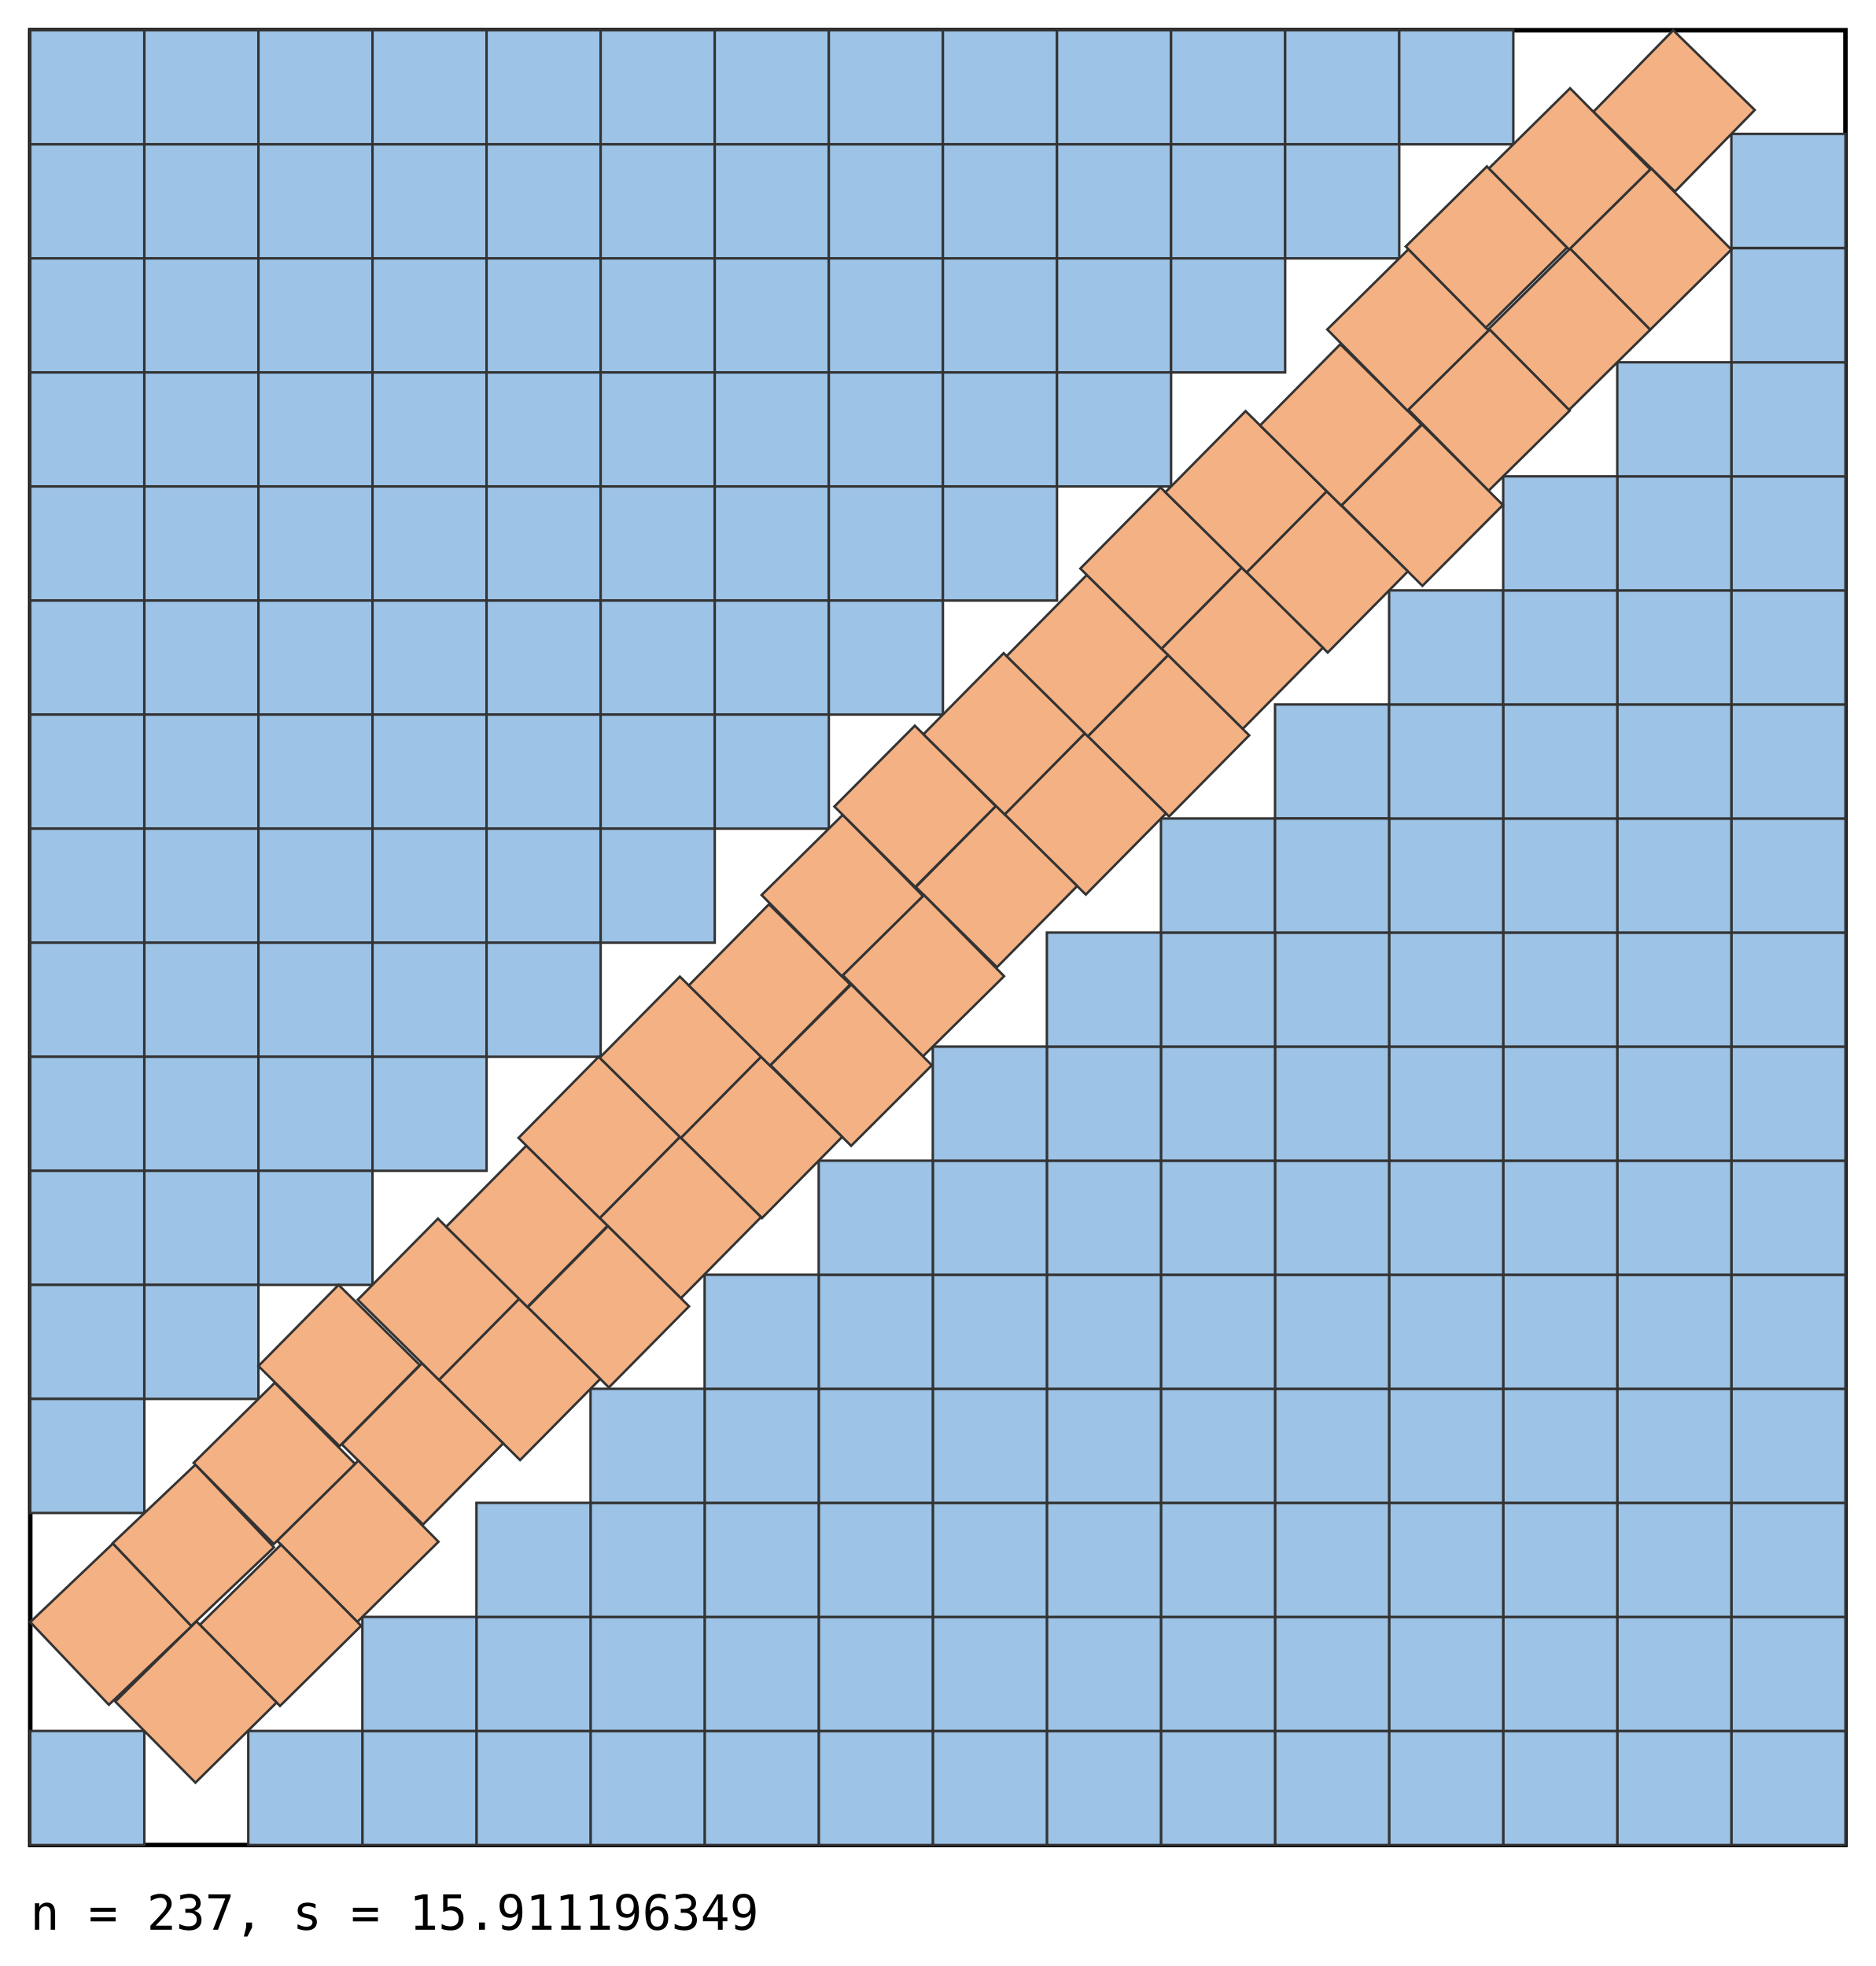
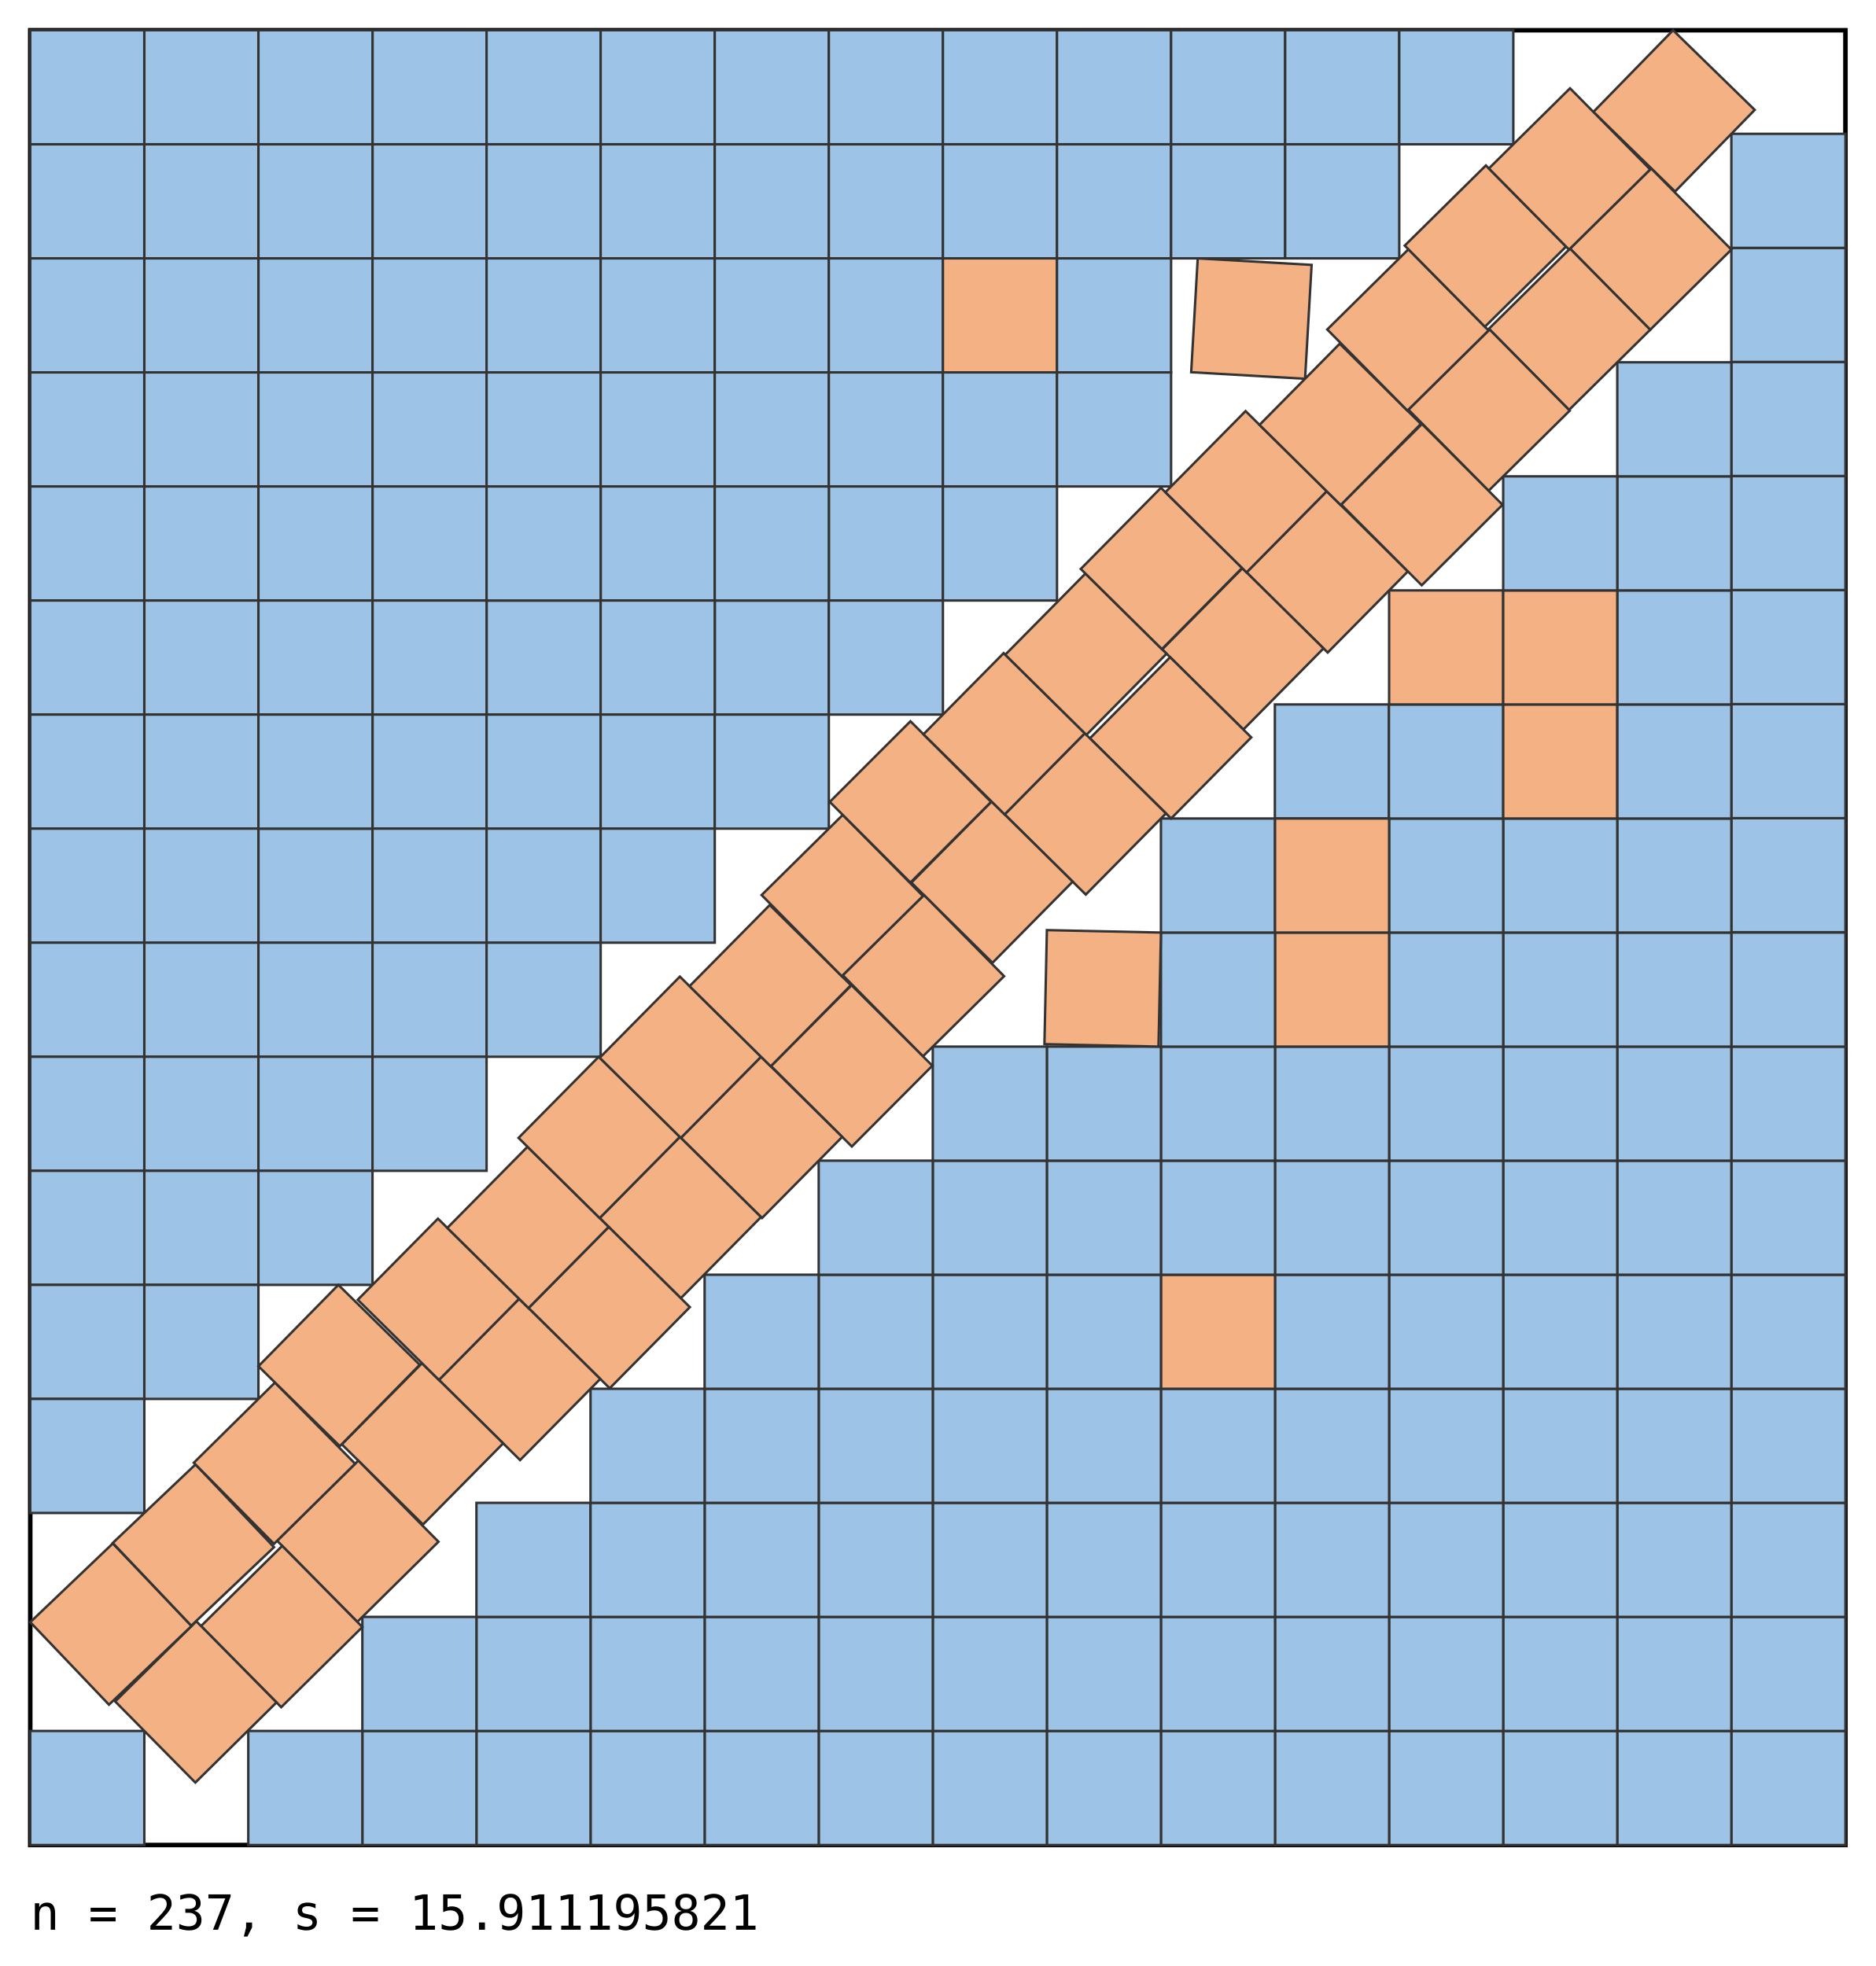
<svg xmlns="http://www.w3.org/2000/svg" width="620" height="650" viewBox="-10 -10 620 650">
  <rect x="0" y="0" width="600" height="600" fill="none" stroke="black" stroke-width="1.5" />
  <polygon points="0.000,37.709 37.709,37.709 37.709,0.000 0.000,0.000" fill="#9dc3e6" stroke="#333" stroke-width="0.8" />
  <polygon points="37.709,37.709 75.419,37.709 75.419,0.000 37.709,0.000" fill="#9dc3e6" stroke="#333" stroke-width="0.8" />
-   <polygon points="75.419,37.709 113.128,37.709 113.128,0.000 75.419,0.000" fill="#9dc3e6" stroke="#333" stroke-width="0.8" />
+   <polygon points="75.419,113.128 113.128,113.128 113.128,75.419 75.419,75.419" fill="#9dc3e6" stroke="#333" stroke-width="0.8" />
  <polygon points="113.128,37.709 150.837,37.709 150.837,0.000 113.128,0.000" fill="#9dc3e6" stroke="#333" stroke-width="0.8" />
  <polygon points="150.837,37.709 188.546,37.709 188.546,0.000 150.837,0.000" fill="#9dc3e6" stroke="#333" stroke-width="0.8" />
  <polygon points="188.546,37.709 226.256,37.709 226.256,0.000 188.546,0.000" fill="#9dc3e6" stroke="#333" stroke-width="0.8" />
  <polygon points="226.256,37.709 263.965,37.709 263.965,0.000 226.256,0.000" fill="#9dc3e6" stroke="#333" stroke-width="0.8" />
  <polygon points="263.965,37.709 301.674,37.709 301.674,0.000 263.965,0.000" fill="#9dc3e6" stroke="#333" stroke-width="0.8" />
  <polygon points="301.674,37.709 339.384,37.709 339.384,0.000 301.674,0.000" fill="#9dc3e6" stroke="#333" stroke-width="0.8" />
  <polygon points="339.384,37.709 377.093,37.709 377.093,0.000 339.384,0.000" fill="#9dc3e6" stroke="#333" stroke-width="0.8" />
  <polygon points="377.093,37.709 414.802,37.709 414.802,0.000 377.093,0.000" fill="#9dc3e6" stroke="#333" stroke-width="0.8" />
  <polygon points="414.802,37.709 452.512,37.709 452.512,0.000 414.802,0.000" fill="#9dc3e6" stroke="#333" stroke-width="0.8" />
  <polygon points="452.512,37.709 490.221,37.709 490.221,0.000 452.512,0.000" fill="#9dc3e6" stroke="#333" stroke-width="0.8" />
  <polygon points="0.000,75.419 37.709,75.419 37.709,37.709 0.000,37.709" fill="#9dc3e6" stroke="#333" stroke-width="0.8" />
  <polygon points="37.709,75.419 75.419,75.419 75.419,37.709 37.709,37.709" fill="#9dc3e6" stroke="#333" stroke-width="0.8" />
-   <polygon points="75.419,75.419 113.128,75.419 113.128,37.709 75.419,37.709" fill="#9dc3e6" stroke="#333" stroke-width="0.8" />
+   <polygon points="75.419,37.709 113.128,37.709 113.128,0.000 75.419,0.000" fill="#9dc3e6" stroke="#333" stroke-width="0.8" />
  <polygon points="113.128,75.419 150.837,75.419 150.837,37.709 113.128,37.709" fill="#9dc3e6" stroke="#333" stroke-width="0.8" />
  <polygon points="150.837,75.419 188.546,75.419 188.546,37.709 150.837,37.709" fill="#9dc3e6" stroke="#333" stroke-width="0.8" />
  <polygon points="188.546,75.419 226.256,75.419 226.256,37.709 188.546,37.709" fill="#9dc3e6" stroke="#333" stroke-width="0.8" />
  <polygon points="226.256,75.419 263.965,75.419 263.965,37.709 226.256,37.709" fill="#9dc3e6" stroke="#333" stroke-width="0.8" />
  <polygon points="263.965,75.419 301.674,75.419 301.674,37.709 263.965,37.709" fill="#9dc3e6" stroke="#333" stroke-width="0.8" />
  <polygon points="301.674,75.419 339.384,75.419 339.384,37.709 301.674,37.709" fill="#9dc3e6" stroke="#333" stroke-width="0.8" />
  <polygon points="339.384,75.419 377.093,75.419 377.093,37.709 339.384,37.709" fill="#9dc3e6" stroke="#333" stroke-width="0.8" />
  <polygon points="377.093,75.419 414.802,75.419 414.802,37.709 377.093,37.709" fill="#9dc3e6" stroke="#333" stroke-width="0.8" />
  <polygon points="414.802,75.419 452.512,75.419 452.512,37.709 414.802,37.709" fill="#9dc3e6" stroke="#333" stroke-width="0.8" />
  <polygon points="0.000,113.128 37.709,113.128 37.709,75.419 0.000,75.419" fill="#9dc3e6" stroke="#333" stroke-width="0.8" />
  <polygon points="37.709,113.128 75.419,113.128 75.419,75.419 37.709,75.419" fill="#9dc3e6" stroke="#333" stroke-width="0.8" />
-   <polygon points="75.419,113.128 113.128,113.128 113.128,75.419 75.419,75.419" fill="#9dc3e6" stroke="#333" stroke-width="0.8" />
+   <polygon points="75.419,75.419 113.128,75.419 113.128,37.709 75.419,37.709" fill="#9dc3e6" stroke="#333" stroke-width="0.8" />
  <polygon points="113.128,113.128 150.837,113.128 150.837,75.419 113.128,75.419" fill="#9dc3e6" stroke="#333" stroke-width="0.8" />
  <polygon points="150.837,113.128 188.546,113.128 188.546,75.419 150.837,75.419" fill="#9dc3e6" stroke="#333" stroke-width="0.8" />
  <polygon points="188.546,113.128 226.256,113.128 226.256,75.419 188.546,75.419" fill="#9dc3e6" stroke="#333" stroke-width="0.8" />
  <polygon points="226.256,113.128 263.965,113.128 263.965,75.419 226.256,75.419" fill="#9dc3e6" stroke="#333" stroke-width="0.8" />
  <polygon points="263.965,113.128 301.674,113.128 301.674,75.419 263.965,75.419" fill="#9dc3e6" stroke="#333" stroke-width="0.8" />
-   <polygon points="301.674,113.128 339.384,113.128 339.384,75.419 301.674,75.419" fill="#9dc3e6" stroke="#333" stroke-width="0.8" />
+   <polygon points="301.674,113.128 339.384,113.128 339.384,75.419 301.674,75.419" fill="#f4b183" stroke="#333" stroke-width="0.8" />
  <polygon points="339.384,113.128 377.093,113.128 377.093,75.419 339.384,75.419" fill="#9dc3e6" stroke="#333" stroke-width="0.8" />
-   <polygon points="377.093,113.128 414.802,113.128 414.802,75.419 377.093,75.419" fill="#9dc3e6" stroke="#333" stroke-width="0.8" />
+   <polygon points="383.737,113.066 421.384,115.228 423.546,77.581 385.899,75.419" fill="#f4b183" stroke="#333" stroke-width="0.8" />
  <polygon points="0.000,150.837 37.709,150.837 37.709,113.128 0.000,113.128" fill="#9dc3e6" stroke="#333" stroke-width="0.8" />
  <polygon points="37.709,150.837 75.419,150.837 75.419,113.128 37.709,113.128" fill="#9dc3e6" stroke="#333" stroke-width="0.8" />
  <polygon points="75.419,150.837 113.128,150.837 113.128,113.128 75.419,113.128" fill="#9dc3e6" stroke="#333" stroke-width="0.8" />
  <polygon points="113.128,150.837 150.837,150.837 150.837,113.128 113.128,113.128" fill="#9dc3e6" stroke="#333" stroke-width="0.8" />
  <polygon points="150.837,150.837 188.546,150.837 188.546,113.128 150.837,113.128" fill="#9dc3e6" stroke="#333" stroke-width="0.8" />
  <polygon points="188.546,150.837 226.256,150.837 226.256,113.128 188.546,113.128" fill="#9dc3e6" stroke="#333" stroke-width="0.8" />
  <polygon points="226.256,150.837 263.965,150.837 263.965,113.128 226.256,113.128" fill="#9dc3e6" stroke="#333" stroke-width="0.8" />
  <polygon points="263.965,150.837 301.674,150.837 301.674,113.128 263.965,113.128" fill="#9dc3e6" stroke="#333" stroke-width="0.8" />
  <polygon points="301.674,150.837 339.384,150.837 339.384,113.128 301.674,113.128" fill="#9dc3e6" stroke="#333" stroke-width="0.8" />
  <polygon points="339.384,150.837 377.093,150.837 377.093,113.128 339.384,113.128" fill="#9dc3e6" stroke="#333" stroke-width="0.8" />
  <polygon points="0.000,188.546 37.709,188.546 37.709,150.837 0.000,150.837" fill="#9dc3e6" stroke="#333" stroke-width="0.8" />
  <polygon points="37.709,188.546 75.419,188.546 75.419,150.837 37.709,150.837" fill="#9dc3e6" stroke="#333" stroke-width="0.8" />
-   <polygon points="75.419,188.546 113.128,188.546 113.128,150.837 75.419,150.837" fill="#9dc3e6" stroke="#333" stroke-width="0.8" />
+   <polygon points="75.419,301.674 113.128,301.674 113.128,263.965 75.419,263.965" fill="#9dc3e6" stroke="#333" stroke-width="0.8" />
  <polygon points="113.128,188.546 150.837,188.546 150.837,150.837 113.128,150.837" fill="#9dc3e6" stroke="#333" stroke-width="0.8" />
-   <polygon points="150.837,188.546 188.546,188.546 188.546,150.837 150.837,150.837" fill="#9dc3e6" stroke="#333" stroke-width="0.8" />
+   <polygon points="150.837,226.256 188.546,226.256 188.546,188.546 150.837,188.546" fill="#9dc3e6" stroke="#333" stroke-width="0.8" />
  <polygon points="188.546,188.546 226.256,188.546 226.256,150.837 188.546,150.837" fill="#9dc3e6" stroke="#333" stroke-width="0.8" />
-   <polygon points="226.256,188.546 263.965,188.546 263.965,150.837 226.256,150.837" fill="#9dc3e6" stroke="#333" stroke-width="0.8" />
+   <polygon points="226.256,226.256 263.965,226.256 263.965,188.546 226.256,188.546" fill="#9dc3e6" stroke="#333" stroke-width="0.8" />
  <polygon points="263.965,188.546 301.674,188.546 301.674,150.837 263.965,150.837" fill="#9dc3e6" stroke="#333" stroke-width="0.8" />
  <polygon points="301.674,188.546 339.384,188.546 339.384,150.837 301.674,150.837" fill="#9dc3e6" stroke="#333" stroke-width="0.8" />
  <polygon points="0.000,226.256 37.709,226.256 37.709,188.546 0.000,188.546" fill="#9dc3e6" stroke="#333" stroke-width="0.8" />
  <polygon points="37.709,226.256 75.419,226.256 75.419,188.546 37.709,188.546" fill="#9dc3e6" stroke="#333" stroke-width="0.8" />
-   <polygon points="75.419,226.256 113.128,226.256 113.128,188.546 75.419,188.546" fill="#9dc3e6" stroke="#333" stroke-width="0.8" />
+   <polygon points="75.419,188.546 113.128,188.546 113.128,150.837 75.419,150.837" fill="#9dc3e6" stroke="#333" stroke-width="0.8" />
  <polygon points="113.128,226.256 150.837,226.256 150.837,188.546 113.128,188.546" fill="#9dc3e6" stroke="#333" stroke-width="0.8" />
-   <polygon points="150.837,226.256 188.546,226.256 188.546,188.546 150.837,188.546" fill="#9dc3e6" stroke="#333" stroke-width="0.8" />
+   <polygon points="150.837,188.546 188.546,188.546 188.546,150.837 150.837,150.837" fill="#9dc3e6" stroke="#333" stroke-width="0.8" />
  <polygon points="188.546,226.256 226.256,226.256 226.256,188.546 188.546,188.546" fill="#9dc3e6" stroke="#333" stroke-width="0.8" />
-   <polygon points="226.256,226.256 263.965,226.256 263.965,188.546 226.256,188.546" fill="#9dc3e6" stroke="#333" stroke-width="0.8" />
+   <polygon points="226.256,188.546 263.965,188.546 263.965,150.837 226.256,150.837" fill="#9dc3e6" stroke="#333" stroke-width="0.8" />
  <polygon points="263.965,226.256 301.674,226.256 301.674,188.546 263.965,188.546" fill="#9dc3e6" stroke="#333" stroke-width="0.8" />
  <polygon points="0.000,263.965 37.709,263.965 37.709,226.256 0.000,226.256" fill="#9dc3e6" stroke="#333" stroke-width="0.8" />
  <polygon points="37.709,263.965 75.419,263.965 75.419,226.256 37.709,226.256" fill="#9dc3e6" stroke="#333" stroke-width="0.8" />
-   <polygon points="75.419,263.965 113.128,263.965 113.128,226.256 75.419,226.256" fill="#9dc3e6" stroke="#333" stroke-width="0.8" />
+   <polygon points="75.419,226.256 113.128,226.256 113.128,188.546 75.419,188.546" fill="#9dc3e6" stroke="#333" stroke-width="0.8" />
  <polygon points="113.128,263.965 150.837,263.965 150.837,226.256 113.128,226.256" fill="#9dc3e6" stroke="#333" stroke-width="0.8" />
  <polygon points="150.837,263.965 188.546,263.965 188.546,226.256 150.837,226.256" fill="#9dc3e6" stroke="#333" stroke-width="0.8" />
  <polygon points="188.546,263.965 226.256,263.965 226.256,226.256 188.546,226.256" fill="#9dc3e6" stroke="#333" stroke-width="0.8" />
  <polygon points="226.256,263.965 263.965,263.965 263.965,226.256 226.256,226.256" fill="#9dc3e6" stroke="#333" stroke-width="0.8" />
  <polygon points="0.000,301.674 37.709,301.674 37.709,263.965 0.000,263.965" fill="#9dc3e6" stroke="#333" stroke-width="0.8" />
  <polygon points="37.709,301.674 75.419,301.674 75.419,263.965 37.709,263.965" fill="#9dc3e6" stroke="#333" stroke-width="0.8" />
-   <polygon points="75.419,301.674 113.128,301.674 113.128,263.965 75.419,263.965" fill="#9dc3e6" stroke="#333" stroke-width="0.8" />
+   <polygon points="75.419,263.965 113.128,263.965 113.128,226.256 75.419,226.256" fill="#9dc3e6" stroke="#333" stroke-width="0.8" />
  <polygon points="113.128,301.674 150.837,301.674 150.837,263.965 113.128,263.965" fill="#9dc3e6" stroke="#333" stroke-width="0.8" />
  <polygon points="150.837,301.674 188.546,301.674 188.546,263.965 150.837,263.965" fill="#9dc3e6" stroke="#333" stroke-width="0.8" />
  <polygon points="188.546,301.674 226.256,301.674 226.256,263.965 188.546,263.965" fill="#9dc3e6" stroke="#333" stroke-width="0.8" />
  <polygon points="0.000,339.384 37.709,339.384 37.709,301.674 0.000,301.674" fill="#9dc3e6" stroke="#333" stroke-width="0.8" />
  <polygon points="37.709,339.384 75.419,339.384 75.419,301.674 37.709,301.674" fill="#9dc3e6" stroke="#333" stroke-width="0.8" />
  <polygon points="75.419,339.384 113.128,339.384 113.128,301.674 75.419,301.674" fill="#9dc3e6" stroke="#333" stroke-width="0.8" />
  <polygon points="113.128,339.384 150.837,339.384 150.837,301.674 113.128,301.674" fill="#9dc3e6" stroke="#333" stroke-width="0.8" />
  <polygon points="150.837,339.384 188.546,339.384 188.546,301.674 150.837,301.674" fill="#9dc3e6" stroke="#333" stroke-width="0.8" />
  <polygon points="0.000,377.093 37.709,377.093 37.709,339.384 0.000,339.384" fill="#9dc3e6" stroke="#333" stroke-width="0.8" />
  <polygon points="37.709,377.093 75.419,377.093 75.419,339.384 37.709,339.384" fill="#9dc3e6" stroke="#333" stroke-width="0.8" />
  <polygon points="75.419,377.093 113.128,377.093 113.128,339.384 75.419,339.384" fill="#9dc3e6" stroke="#333" stroke-width="0.8" />
  <polygon points="113.128,377.093 150.837,377.093 150.837,339.384 113.128,339.384" fill="#9dc3e6" stroke="#333" stroke-width="0.8" />
  <polygon points="0.000,414.802 37.709,414.802 37.709,377.093 0.000,377.093" fill="#9dc3e6" stroke="#333" stroke-width="0.8" />
  <polygon points="37.709,414.802 75.419,414.802 75.419,377.093 37.709,377.093" fill="#9dc3e6" stroke="#333" stroke-width="0.8" />
  <polygon points="75.419,414.802 113.128,414.802 113.128,377.093 75.419,377.093" fill="#9dc3e6" stroke="#333" stroke-width="0.8" />
  <polygon points="0.000,452.512 37.709,452.512 37.709,414.802 0.000,414.802" fill="#9dc3e6" stroke="#333" stroke-width="0.8" />
  <polygon points="37.709,452.512 75.419,452.512 75.419,414.802 37.709,414.802" fill="#9dc3e6" stroke="#333" stroke-width="0.8" />
  <polygon points="0.000,490.221 37.709,490.221 37.709,452.512 0.000,452.512" fill="#9dc3e6" stroke="#333" stroke-width="0.8" />
  <polygon points="562.291,600.000 600.000,600.000 600.000,562.291 562.291,562.291" fill="#9dc3e6" stroke="#333" stroke-width="0.8" />
  <polygon points="524.581,600.000 562.291,600.000 562.291,562.291 524.581,562.291" fill="#9dc3e6" stroke="#333" stroke-width="0.8" />
  <polygon points="486.872,600.000 524.581,600.000 524.581,562.291 486.872,562.291" fill="#9dc3e6" stroke="#333" stroke-width="0.8" />
  <polygon points="449.163,600.000 486.872,600.000 486.872,562.291 449.163,562.291" fill="#9dc3e6" stroke="#333" stroke-width="0.8" />
  <polygon points="411.454,600.000 449.163,600.000 449.163,562.291 411.454,562.291" fill="#9dc3e6" stroke="#333" stroke-width="0.8" />
  <polygon points="373.744,600.000 411.454,600.000 411.454,562.291 373.744,562.291" fill="#9dc3e6" stroke="#333" stroke-width="0.8" />
  <polygon points="336.035,600.000 373.744,600.000 373.744,562.291 336.035,562.291" fill="#9dc3e6" stroke="#333" stroke-width="0.8" />
  <polygon points="298.326,600.000 336.035,600.000 336.035,562.291 298.326,562.291" fill="#9dc3e6" stroke="#333" stroke-width="0.8" />
  <polygon points="260.616,600.000 298.326,600.000 298.326,562.291 260.616,562.291" fill="#9dc3e6" stroke="#333" stroke-width="0.8" />
  <polygon points="222.907,600.000 260.616,600.000 260.616,562.291 222.907,562.291" fill="#9dc3e6" stroke="#333" stroke-width="0.8" />
  <polygon points="185.198,600.000 222.907,600.000 222.907,562.291 185.198,562.291" fill="#9dc3e6" stroke="#333" stroke-width="0.8" />
  <polygon points="147.488,600.000 185.198,600.000 185.198,562.291 147.488,562.291" fill="#9dc3e6" stroke="#333" stroke-width="0.8" />
  <polygon points="109.779,600.000 147.488,600.000 147.488,562.291 109.779,562.291" fill="#9dc3e6" stroke="#333" stroke-width="0.8" />
  <polygon points="72.070,600.000 109.779,600.000 109.779,562.291 72.070,562.291" fill="#9dc3e6" stroke="#333" stroke-width="0.8" />
  <polygon points="562.291,562.291 600.000,562.291 600.000,524.581 562.291,524.581" fill="#9dc3e6" stroke="#333" stroke-width="0.8" />
  <polygon points="524.581,562.291 562.291,562.291 562.291,524.581 524.581,524.581" fill="#9dc3e6" stroke="#333" stroke-width="0.8" />
  <polygon points="486.872,562.291 524.581,562.291 524.581,524.581 486.872,524.581" fill="#9dc3e6" stroke="#333" stroke-width="0.8" />
  <polygon points="449.163,562.291 486.872,562.291 486.872,524.581 449.163,524.581" fill="#9dc3e6" stroke="#333" stroke-width="0.8" />
  <polygon points="411.454,562.291 449.163,562.291 449.163,524.581 411.454,524.581" fill="#9dc3e6" stroke="#333" stroke-width="0.8" />
  <polygon points="373.744,562.291 411.454,562.291 411.454,524.581 373.744,524.581" fill="#9dc3e6" stroke="#333" stroke-width="0.8" />
  <polygon points="336.035,562.291 373.744,562.291 373.744,524.581 336.035,524.581" fill="#9dc3e6" stroke="#333" stroke-width="0.8" />
  <polygon points="298.326,562.291 336.035,562.291 336.035,524.581 298.326,524.581" fill="#9dc3e6" stroke="#333" stroke-width="0.8" />
  <polygon points="260.616,562.291 298.326,562.291 298.326,524.581 260.616,524.581" fill="#9dc3e6" stroke="#333" stroke-width="0.8" />
  <polygon points="222.907,562.291 260.616,562.291 260.616,524.581 222.907,524.581" fill="#9dc3e6" stroke="#333" stroke-width="0.8" />
  <polygon points="185.198,562.291 222.907,562.291 222.907,524.581 185.198,524.581" fill="#9dc3e6" stroke="#333" stroke-width="0.8" />
  <polygon points="147.488,562.291 185.198,562.291 185.198,524.581 147.488,524.581" fill="#9dc3e6" stroke="#333" stroke-width="0.8" />
  <polygon points="109.779,562.291 147.488,562.291 147.488,524.581 109.779,524.581" fill="#9dc3e6" stroke="#333" stroke-width="0.8" />
  <polygon points="562.291,524.581 600.000,524.581 600.000,486.872 562.291,486.872" fill="#9dc3e6" stroke="#333" stroke-width="0.8" />
  <polygon points="524.581,524.581 562.291,524.581 562.291,486.872 524.581,486.872" fill="#9dc3e6" stroke="#333" stroke-width="0.8" />
  <polygon points="486.872,524.581 524.581,524.581 524.581,486.872 486.872,486.872" fill="#9dc3e6" stroke="#333" stroke-width="0.8" />
  <polygon points="449.163,524.581 486.872,524.581 486.872,486.872 449.163,486.872" fill="#9dc3e6" stroke="#333" stroke-width="0.8" />
+   <polygon points="147.488,524.581 185.198,524.581 185.198,486.872 147.488,486.872" fill="#9dc3e6" stroke="#333" stroke-width="0.8" />
  <polygon points="411.454,524.581 449.163,524.581 449.163,486.872 411.454,486.872" fill="#9dc3e6" stroke="#333" stroke-width="0.8" />
  <polygon points="373.744,524.581 411.454,524.581 411.454,486.872 373.744,486.872" fill="#9dc3e6" stroke="#333" stroke-width="0.8" />
  <polygon points="336.035,524.581 373.744,524.581 373.744,486.872 336.035,486.872" fill="#9dc3e6" stroke="#333" stroke-width="0.8" />
  <polygon points="298.326,524.581 336.035,524.581 336.035,486.872 298.326,486.872" fill="#9dc3e6" stroke="#333" stroke-width="0.8" />
  <polygon points="260.616,524.581 298.326,524.581 298.326,486.872 260.616,486.872" fill="#9dc3e6" stroke="#333" stroke-width="0.8" />
  <polygon points="222.907,524.581 260.616,524.581 260.616,486.872 222.907,486.872" fill="#9dc3e6" stroke="#333" stroke-width="0.8" />
  <polygon points="185.198,524.581 222.907,524.581 222.907,486.872 185.198,486.872" fill="#9dc3e6" stroke="#333" stroke-width="0.8" />
-   <polygon points="147.488,524.581 185.198,524.581 185.198,486.872 147.488,486.872" fill="#9dc3e6" stroke="#333" stroke-width="0.8" />
  <polygon points="562.291,486.872 600.000,486.872 600.000,449.163 562.291,449.163" fill="#9dc3e6" stroke="#333" stroke-width="0.8" />
  <polygon points="524.581,486.872 562.291,486.872 562.291,449.163 524.581,449.163" fill="#9dc3e6" stroke="#333" stroke-width="0.8" />
  <polygon points="486.872,486.872 524.581,486.872 524.581,449.163 486.872,449.163" fill="#9dc3e6" stroke="#333" stroke-width="0.8" />
  <polygon points="449.163,486.872 486.872,486.872 486.872,449.163 449.163,449.163" fill="#9dc3e6" stroke="#333" stroke-width="0.8" />
  <polygon points="411.454,486.872 449.163,486.872 449.163,449.163 411.454,449.163" fill="#9dc3e6" stroke="#333" stroke-width="0.8" />
  <polygon points="373.744,486.872 411.454,486.872 411.454,449.163 373.744,449.163" fill="#9dc3e6" stroke="#333" stroke-width="0.8" />
  <polygon points="336.035,486.872 373.744,486.872 373.744,449.163 336.035,449.163" fill="#9dc3e6" stroke="#333" stroke-width="0.8" />
  <polygon points="298.326,486.872 336.035,486.872 336.035,449.163 298.326,449.163" fill="#9dc3e6" stroke="#333" stroke-width="0.8" />
  <polygon points="260.616,486.872 298.326,486.872 298.326,449.163 260.616,449.163" fill="#9dc3e6" stroke="#333" stroke-width="0.8" />
  <polygon points="222.907,486.872 260.616,486.872 260.616,449.163 222.907,449.163" fill="#9dc3e6" stroke="#333" stroke-width="0.8" />
  <polygon points="185.198,486.872 222.907,486.872 222.907,449.163 185.198,449.163" fill="#9dc3e6" stroke="#333" stroke-width="0.8" />
  <polygon points="562.291,449.163 600.000,449.163 600.000,411.454 562.291,411.454" fill="#9dc3e6" stroke="#333" stroke-width="0.8" />
  <polygon points="524.581,449.163 562.291,449.163 562.291,411.454 524.581,411.454" fill="#9dc3e6" stroke="#333" stroke-width="0.8" />
  <polygon points="486.872,449.163 524.581,449.163 524.581,411.454 486.872,411.454" fill="#9dc3e6" stroke="#333" stroke-width="0.8" />
  <polygon points="449.163,449.163 486.872,449.163 486.872,411.454 449.163,411.454" fill="#9dc3e6" stroke="#333" stroke-width="0.8" />
  <polygon points="411.454,449.163 449.163,449.163 449.163,411.454 411.454,411.454" fill="#9dc3e6" stroke="#333" stroke-width="0.8" />
-   <polygon points="373.744,449.163 411.454,449.163 411.454,411.454 373.744,411.454" fill="#9dc3e6" stroke="#333" stroke-width="0.8" />
+   <polygon points="373.744,449.163 411.454,449.163 411.454,411.454 373.744,411.454" fill="#f4b183" stroke="#333" stroke-width="0.8" />
  <polygon points="336.035,449.163 373.744,449.163 373.744,411.454 336.035,411.454" fill="#9dc3e6" stroke="#333" stroke-width="0.8" />
  <polygon points="298.326,449.163 336.035,449.163 336.035,411.454 298.326,411.454" fill="#9dc3e6" stroke="#333" stroke-width="0.8" />
  <polygon points="260.616,449.163 298.326,449.163 298.326,411.454 260.616,411.454" fill="#9dc3e6" stroke="#333" stroke-width="0.8" />
  <polygon points="222.907,449.163 260.616,449.163 260.616,411.454 222.907,411.454" fill="#9dc3e6" stroke="#333" stroke-width="0.8" />
  <polygon points="562.291,411.454 600.000,411.454 600.000,373.744 562.291,373.744" fill="#9dc3e6" stroke="#333" stroke-width="0.8" />
  <polygon points="524.581,411.454 562.291,411.454 562.291,373.744 524.581,373.744" fill="#9dc3e6" stroke="#333" stroke-width="0.8" />
  <polygon points="486.872,411.454 524.581,411.454 524.581,373.744 486.872,373.744" fill="#9dc3e6" stroke="#333" stroke-width="0.8" />
  <polygon points="449.163,411.454 486.872,411.454 486.872,373.744 449.163,373.744" fill="#9dc3e6" stroke="#333" stroke-width="0.8" />
  <polygon points="411.454,411.454 449.163,411.454 449.163,373.744 411.454,373.744" fill="#9dc3e6" stroke="#333" stroke-width="0.8" />
  <polygon points="373.744,411.454 411.454,411.454 411.454,373.744 373.744,373.744" fill="#9dc3e6" stroke="#333" stroke-width="0.8" />
  <polygon points="336.035,411.454 373.744,411.454 373.744,373.744 336.035,373.744" fill="#9dc3e6" stroke="#333" stroke-width="0.8" />
  <polygon points="298.326,411.454 336.035,411.454 336.035,373.744 298.326,373.744" fill="#9dc3e6" stroke="#333" stroke-width="0.8" />
  <polygon points="260.616,411.454 298.326,411.454 298.326,373.744 260.616,373.744" fill="#9dc3e6" stroke="#333" stroke-width="0.8" />
  <polygon points="562.291,373.744 600.000,373.744 600.000,336.035 562.291,336.035" fill="#9dc3e6" stroke="#333" stroke-width="0.8" />
  <polygon points="524.581,373.744 562.291,373.744 562.291,336.035 524.581,336.035" fill="#9dc3e6" stroke="#333" stroke-width="0.8" />
  <polygon points="486.872,373.744 524.581,373.744 524.581,336.035 486.872,336.035" fill="#9dc3e6" stroke="#333" stroke-width="0.8" />
  <polygon points="449.163,373.744 486.872,373.744 486.872,336.035 449.163,336.035" fill="#9dc3e6" stroke="#333" stroke-width="0.8" />
  <polygon points="411.454,373.744 449.163,373.744 449.163,336.035 411.454,336.035" fill="#9dc3e6" stroke="#333" stroke-width="0.8" />
  <polygon points="373.744,373.744 411.454,373.744 411.454,336.035 373.744,336.035" fill="#9dc3e6" stroke="#333" stroke-width="0.8" />
  <polygon points="336.035,373.744 373.744,373.744 373.744,336.035 336.035,336.035" fill="#9dc3e6" stroke="#333" stroke-width="0.8" />
  <polygon points="298.326,373.744 336.035,373.744 336.035,336.035 298.326,336.035" fill="#9dc3e6" stroke="#333" stroke-width="0.8" />
  <polygon points="562.291,336.035 600.000,336.035 600.000,298.326 562.291,298.326" fill="#9dc3e6" stroke="#333" stroke-width="0.8" />
  <polygon points="524.581,336.035 562.291,336.035 562.291,298.326 524.581,298.326" fill="#9dc3e6" stroke="#333" stroke-width="0.8" />
  <polygon points="486.872,336.035 524.581,336.035 524.581,298.326 486.872,298.326" fill="#9dc3e6" stroke="#333" stroke-width="0.8" />
  <polygon points="449.163,336.035 486.872,336.035 486.872,298.326 449.163,298.326" fill="#9dc3e6" stroke="#333" stroke-width="0.8" />
-   <polygon points="411.454,336.035 449.163,336.035 449.163,298.326 411.454,298.326" fill="#9dc3e6" stroke="#333" stroke-width="0.8" />
+   <polygon points="411.454,336.035 449.163,336.035 449.163,298.326 411.454,298.326" fill="#f4b183" stroke="#333" stroke-width="0.8" />
  <polygon points="373.744,336.035 411.454,336.035 411.454,298.326 373.744,298.326" fill="#9dc3e6" stroke="#333" stroke-width="0.8" />
-   <polygon points="336.035,336.035 373.744,336.035 373.744,298.326 336.035,298.326" fill="#9dc3e6" stroke="#333" stroke-width="0.8" />
-   <polygon points="562.291,298.326 600.000,298.326 600.000,260.616 562.291,260.616" fill="#9dc3e6" stroke="#333" stroke-width="0.8" />
+   <polygon points="335.231,335.214 372.932,336.026 373.744,298.326 336.044,297.513" fill="#f4b183" stroke="#333" stroke-width="0.8" />
+   <polygon points="562.291,298.211 600.000,298.211 600.000,260.502 562.291,260.502" fill="#9dc3e6" stroke="#333" stroke-width="0.8" />
  <polygon points="524.581,298.326 562.291,298.326 562.291,260.616 524.581,260.616" fill="#9dc3e6" stroke="#333" stroke-width="0.8" />
  <polygon points="486.872,298.326 524.581,298.326 524.581,260.616 486.872,260.616" fill="#9dc3e6" stroke="#333" stroke-width="0.8" />
  <polygon points="449.163,298.326 486.872,298.326 486.872,260.616 449.163,260.616" fill="#9dc3e6" stroke="#333" stroke-width="0.8" />
-   <polygon points="411.454,260.616 449.163,260.616 449.163,222.907 411.454,222.907" fill="#9dc3e6" stroke="#333" stroke-width="0.8" />
+   <polygon points="411.401,260.616 449.110,260.616 449.110,222.907 411.401,222.907" fill="#9dc3e6" stroke="#333" stroke-width="0.8" />
  <polygon points="373.744,298.326 411.454,298.326 411.454,260.616 373.744,260.616" fill="#9dc3e6" stroke="#333" stroke-width="0.8" />
-   <polygon points="562.291,260.616 600.000,260.616 600.000,222.907 562.291,222.907" fill="#9dc3e6" stroke="#333" stroke-width="0.8" />
+   <polygon points="562.291,260.502 600.000,260.502 600.000,222.793 562.291,222.793" fill="#9dc3e6" stroke="#333" stroke-width="0.8" />
  <polygon points="524.581,260.616 562.291,260.616 562.291,222.907 524.581,222.907" fill="#9dc3e6" stroke="#333" stroke-width="0.8" />
-   <polygon points="486.872,260.616 524.581,260.616 524.581,222.907 486.872,222.907" fill="#9dc3e6" stroke="#333" stroke-width="0.8" />
-   <polygon points="449.163,260.616 486.872,260.616 486.872,222.907 449.163,222.907" fill="#9dc3e6" stroke="#333" stroke-width="0.8" />
-   <polygon points="411.454,298.326 449.163,298.326 449.163,260.616 411.454,260.616" fill="#9dc3e6" stroke="#333" stroke-width="0.8" />
-   <polygon points="449.163,222.907 486.872,222.907 486.872,185.198 449.163,185.198" fill="#9dc3e6" stroke="#333" stroke-width="0.8" />
-   <polygon points="562.291,222.907 600.000,222.907 600.000,185.198 562.291,185.198" fill="#9dc3e6" stroke="#333" stroke-width="0.8" />
+   <polygon points="486.819,260.616 524.529,260.616 524.529,222.907 486.819,222.907" fill="#f4b183" stroke="#333" stroke-width="0.8" />
+   <polygon points="449.110,260.616 486.819,260.616 486.819,222.907 449.110,222.907" fill="#9dc3e6" stroke="#333" stroke-width="0.8" />
+   <polygon points="411.454,298.326 449.163,298.326 449.163,260.616 411.454,260.616" fill="#f4b183" stroke="#333" stroke-width="0.8" />
+   <polygon points="449.163,222.907 486.872,222.907 486.872,185.198 449.163,185.198" fill="#f4b183" stroke="#333" stroke-width="0.8" />
+   <polygon points="562.291,222.793 600.000,222.793 600.000,185.083 562.291,185.083" fill="#9dc3e6" stroke="#333" stroke-width="0.8" />
  <polygon points="524.581,222.907 562.291,222.907 562.291,185.198 524.581,185.198" fill="#9dc3e6" stroke="#333" stroke-width="0.8" />
-   <polygon points="486.872,222.907 524.581,222.907 524.581,185.198 486.872,185.198" fill="#9dc3e6" stroke="#333" stroke-width="0.8" />
-   <polygon points="562.291,185.198 600.000,185.198 600.000,147.488 562.291,147.488" fill="#9dc3e6" stroke="#333" stroke-width="0.8" />
+   <polygon points="486.872,222.907 524.581,222.907 524.581,185.198 486.872,185.198" fill="#f4b183" stroke="#333" stroke-width="0.8" />
+   <polygon points="562.291,185.083 600.000,185.083 600.000,147.374 562.291,147.374" fill="#9dc3e6" stroke="#333" stroke-width="0.8" />
  <polygon points="524.581,185.198 562.291,185.198 562.291,147.488 524.581,147.488" fill="#9dc3e6" stroke="#333" stroke-width="0.8" />
  <polygon points="486.872,185.198 524.581,185.198 524.581,147.488 486.872,147.488" fill="#9dc3e6" stroke="#333" stroke-width="0.8" />
-   <polygon points="562.291,147.488 600.000,147.488 600.000,109.779 562.291,109.779" fill="#9dc3e6" stroke="#333" stroke-width="0.8" />
+   <polygon points="562.291,147.374 600.000,147.374 600.000,109.665 562.291,109.665" fill="#9dc3e6" stroke="#333" stroke-width="0.8" />
  <polygon points="524.581,147.488 562.291,147.488 562.291,109.779 524.581,109.779" fill="#9dc3e6" stroke="#333" stroke-width="0.8" />
-   <polygon points="562.291,109.779 600.000,109.779 600.000,72.070 562.291,72.070" fill="#9dc3e6" stroke="#333" stroke-width="0.8" />
-   <polygon points="562.291,71.985 600.000,71.985 600.000,34.276 562.291,34.276" fill="#9dc3e6" stroke="#333" stroke-width="0.8" />
-   <polygon points="516.698,26.953 543.651,53.326 570.024,26.373 543.071,0.000" fill="#f4b183" stroke="#333" stroke-width="0.8" />
+   <polygon points="562.291,109.665 600.000,109.665 600.000,71.956 562.291,71.956" fill="#9dc3e6" stroke="#333" stroke-width="0.8" />
+   <polygon points="562.291,71.956 600.000,71.956 600.000,34.246 562.291,34.246" fill="#9dc3e6" stroke="#333" stroke-width="0.8" />
+   <polygon points="516.687,26.995 543.682,53.325 570.012,26.330 543.017,0.000" fill="#f4b183" stroke="#333" stroke-width="0.8" />
  <polygon points="0.000,600.000 37.709,600.000 37.709,562.291 0.000,562.291" fill="#9dc3e6" stroke="#333" stroke-width="0.8" />
  <polygon points="535.464,99.028 562.291,72.526 535.789,45.700 508.963,72.202" fill="#f4b183" stroke="#333" stroke-width="0.8" />
  <polygon points="508.638,125.530 535.464,99.028 508.963,72.202 482.136,98.703" fill="#f4b183" stroke="#333" stroke-width="0.8" />
-   <polygon points="482.040,152.262 508.866,125.760 482.365,98.934 455.538,125.436" fill="#f4b183" stroke="#333" stroke-width="0.8" />
-   <polygon points="433.444,157.095 460.169,183.699 486.773,156.973 460.047,130.370" fill="#f4b183" stroke="#333" stroke-width="0.8" />
+   <polygon points="482.040,152.262 508.866,125.761 482.365,98.934 455.538,125.436" fill="#f4b183" stroke="#333" stroke-width="0.8" />
  <polygon points="402.039,179.243 428.865,205.744 455.367,178.918 428.540,152.416" fill="#f4b183" stroke="#333" stroke-width="0.8" />
-   <polygon points="373.943,204.494 400.769,230.996 427.271,204.170 400.445,177.668" fill="#f4b183" stroke="#333" stroke-width="0.8" />
-   <polygon points="349.593,233.446 376.419,259.948 402.921,233.121 376.094,206.620" fill="#f4b183" stroke="#333" stroke-width="0.8" />
+   <polygon points="459.943,183.509 486.649,156.886 460.026,130.180 433.320,156.803" fill="#f4b183" stroke="#333" stroke-width="0.8" />
+   <polygon points="374.152,204.700 400.978,231.202 427.480,204.376 400.653,177.874" fill="#f4b183" stroke="#333" stroke-width="0.8" />
+   <polygon points="350.269,234.115 377.096,260.616 403.598,233.790 376.771,207.288" fill="#f4b183" stroke="#333" stroke-width="0.8" />
  <polygon points="322.072,259.265 348.898,285.767 375.400,258.941 348.573,232.439" fill="#f4b183" stroke="#333" stroke-width="0.8" />
-   <polygon points="292.722,283.278 319.548,309.779 346.050,282.953 319.223,256.451" fill="#f4b183" stroke="#333" stroke-width="0.8" />
-   <polygon points="295.072,339.249 321.899,312.747 295.397,285.921 268.571,312.423" fill="#f4b183" stroke="#333" stroke-width="0.8" />
-   <polygon points="271.331,368.841 298.019,342.201 271.379,315.512 244.690,342.153" fill="#f4b183" stroke="#333" stroke-width="0.8" />
-   <polygon points="215.052,366.210 241.878,392.712 268.380,365.885 241.553,339.384" fill="#f4b183" stroke="#333" stroke-width="0.8" />
-   <polygon points="188.240,392.731 215.067,419.232 241.568,392.406 214.742,365.904" fill="#f4b183" stroke="#333" stroke-width="0.8" />
-   <polygon points="164.436,422.221 191.262,448.723 217.764,421.896 190.937,395.395" fill="#f4b183" stroke="#333" stroke-width="0.8" />
-   <polygon points="135.085,446.233 161.911,472.735 188.413,445.908 161.587,419.406" fill="#f4b183" stroke="#333" stroke-width="0.8" />
-   <polygon points="102.996,467.540 129.823,494.042 156.324,467.215 129.498,440.714" fill="#f4b183" stroke="#333" stroke-width="0.8" />
+   <polygon points="291.242,281.816 318.068,308.318 344.570,281.491 317.744,254.990" fill="#f4b183" stroke="#333" stroke-width="0.8" />
+   <polygon points="295.072,339.249 321.899,312.747 295.397,285.921 268.571,312.422" fill="#f4b183" stroke="#333" stroke-width="0.8" />
+   <polygon points="244.855,342.449 271.569,369.063 298.184,342.349 271.469,315.734" fill="#f4b183" stroke="#333" stroke-width="0.8" />
+   <polygon points="215.052,366.210 241.878,392.712 268.380,365.886 241.554,339.384" fill="#f4b183" stroke="#333" stroke-width="0.8" />
+   <polygon points="188.221,392.712 215.048,419.213 241.549,392.387 214.723,365.885" fill="#f4b183" stroke="#333" stroke-width="0.8" />
+   <polygon points="164.707,422.489 191.533,448.991 218.035,422.165 191.209,395.663" fill="#f4b183" stroke="#333" stroke-width="0.8" />
+   <polygon points="135.085,446.233 161.911,472.735 188.413,445.908 161.587,419.407" fill="#f4b183" stroke="#333" stroke-width="0.8" />
+   <polygon points="102.988,467.532 129.814,494.033 156.316,467.207 129.490,440.705" fill="#f4b183" stroke="#333" stroke-width="0.8" />
  <polygon points="108.105,526.235 134.931,499.734 108.430,472.907 81.603,499.409" fill="#f4b183" stroke="#333" stroke-width="0.8" />
-   <polygon points="82.553,554.027 109.379,527.525 82.878,500.699 56.051,527.201" fill="#f4b183" stroke="#333" stroke-width="0.8" />
-   <polygon points="54.600,579.388 81.426,552.887 54.925,526.060 28.098,552.562" fill="#f4b183" stroke="#333" stroke-width="0.8" />
-   <polygon points="25.983,553.634 53.312,527.651 27.329,500.322 0.000,526.305" fill="#f4b183" stroke="#333" stroke-width="0.8" />
-   <polygon points="53.222,527.557 80.561,501.584 54.587,474.245 27.249,500.219" fill="#f4b183" stroke="#333" stroke-width="0.8" />
-   <polygon points="80.512,500.487 107.338,473.986 80.836,447.159 54.010,473.661" fill="#f4b183" stroke="#333" stroke-width="0.8" />
-   <polygon points="75.419,441.639 102.256,468.130 128.746,441.293 101.909,414.802" fill="#f4b183" stroke="#333" stroke-width="0.8" />
-   <polygon points="108.259,419.731 135.085,446.233 161.587,419.406 134.760,392.905" fill="#f4b183" stroke="#333" stroke-width="0.8" />
-   <polygon points="137.480,395.592 164.307,422.094 190.809,395.268 163.982,368.766" fill="#f4b183" stroke="#333" stroke-width="0.8" />
-   <polygon points="161.396,366.211 188.222,392.713 214.724,365.886 187.897,339.385" fill="#f4b183" stroke="#333" stroke-width="0.8" />
-   <polygon points="188.225,339.709 215.052,366.210 241.553,339.384 214.727,312.882" fill="#f4b183" stroke="#333" stroke-width="0.8" />
-   <polygon points="217.673,315.792 244.499,342.294 271.001,315.467 244.174,288.966" fill="#f4b183" stroke="#333" stroke-width="0.8" />
+   <polygon points="82.953,554.432 109.779,527.930 83.277,501.104 56.451,527.605" fill="#f4b183" stroke="#333" stroke-width="0.8" />
+   <polygon points="54.568,579.356 81.394,552.854 54.892,526.028 28.066,552.529" fill="#f4b183" stroke="#333" stroke-width="0.8" />
+   <polygon points="26.023,553.609 53.314,527.587 27.291,500.296 0.000,526.318" fill="#f4b183" stroke="#333" stroke-width="0.8" />
+   <polygon points="53.220,527.488 80.573,501.531 54.616,474.177 27.262,500.134" fill="#f4b183" stroke="#333" stroke-width="0.8" />
+   <polygon points="80.560,500.439 107.387,473.938 80.885,447.111 54.059,473.613" fill="#f4b183" stroke="#333" stroke-width="0.8" />
+   <polygon points="75.419,441.708 102.325,468.129 128.745,441.223 101.839,414.802" fill="#f4b183" stroke="#333" stroke-width="0.8" />
+   <polygon points="108.259,419.731 135.085,446.233 161.587,419.407 134.760,392.905" fill="#f4b183" stroke="#333" stroke-width="0.8" />
+   <polygon points="137.862,395.969 164.688,422.470 191.190,395.644 164.363,369.142" fill="#f4b183" stroke="#333" stroke-width="0.8" />
+   <polygon points="161.395,366.210 188.221,392.712 214.723,365.885 187.897,339.384" fill="#f4b183" stroke="#333" stroke-width="0.8" />
+   <polygon points="188.226,339.709 215.052,366.210 241.554,339.384 214.727,312.882" fill="#f4b183" stroke="#333" stroke-width="0.8" />
+   <polygon points="217.930,316.046 244.757,342.548 271.258,315.722 244.432,289.220" fill="#f4b183" stroke="#333" stroke-width="0.8" />
  <polygon points="268.245,312.745 295.071,286.243 268.569,259.417 241.743,285.918" fill="#f4b183" stroke="#333" stroke-width="0.8" />
-   <polygon points="265.795,256.655 292.520,283.258 319.124,256.533 292.398,229.930" fill="#f4b183" stroke="#333" stroke-width="0.8" />
+   <polygon points="290.934,281.790 317.604,255.131 290.945,228.461 264.275,255.121" fill="#f4b183" stroke="#333" stroke-width="0.8" />
  <polygon points="295.245,232.764 322.072,259.265 348.573,232.439 321.747,205.937" fill="#f4b183" stroke="#333" stroke-width="0.8" />
-   <polygon points="322.741,206.920 349.568,233.421 376.069,206.595 349.243,180.093" fill="#f4b183" stroke="#333" stroke-width="0.8" />
-   <polygon points="347.102,177.975 373.930,204.475 400.430,177.647 373.602,151.147" fill="#f4b183" stroke="#333" stroke-width="0.8" />
-   <polygon points="375.215,152.738 402.042,179.239 428.543,152.413 401.717,125.911" fill="#f4b183" stroke="#333" stroke-width="0.8" />
-   <polygon points="406.517,130.652 433.346,157.151 459.845,130.323 433.017,103.823" fill="#f4b183" stroke="#333" stroke-width="0.8" />
-   <polygon points="455.218,125.752 482.044,99.250 455.543,72.424 428.716,98.926" fill="#f4b183" stroke="#333" stroke-width="0.8" />
-   <polygon points="481.150,98.345 507.988,71.855 481.498,45.017 454.660,71.506" fill="#f4b183" stroke="#333" stroke-width="0.8" />
-   <polygon points="508.655,72.506 535.481,46.004 508.979,19.178 482.153,45.680" fill="#f4b183" stroke="#333" stroke-width="0.8" />
-   <text x="0" y="628" font-family="monospace" font-size="16">n = 237, s = 15.911196349</text>
+   <polygon points="322.276,206.460 349.102,232.962 375.604,206.135 348.778,179.634" fill="#f4b183" stroke="#333" stroke-width="0.8" />
+   <polygon points="347.235,178.109 374.061,204.611 400.563,177.784 373.736,151.283" fill="#f4b183" stroke="#333" stroke-width="0.8" />
+   <polygon points="375.213,152.741 402.039,179.242 428.541,152.416 401.714,125.914" fill="#f4b183" stroke="#333" stroke-width="0.8" />
+   <polygon points="406.326,130.470 433.153,156.972 459.654,130.145 432.828,103.644" fill="#f4b183" stroke="#333" stroke-width="0.8" />
+   <polygon points="455.213,125.757 482.039,99.256 455.537,72.429 428.711,98.931" fill="#f4b183" stroke="#333" stroke-width="0.8" />
+   <polygon points="480.824,98.026 507.652,71.525 481.151,44.698 454.324,71.198" fill="#f4b183" stroke="#333" stroke-width="0.8" />
+   <polygon points="508.639,72.522 535.465,46.020 508.963,19.194 482.137,45.695" fill="#f4b183" stroke="#333" stroke-width="0.8" />
+   <text x="0" y="628" font-family="monospace" font-size="16">n = 237, s = 15.911195821</text>
</svg>
